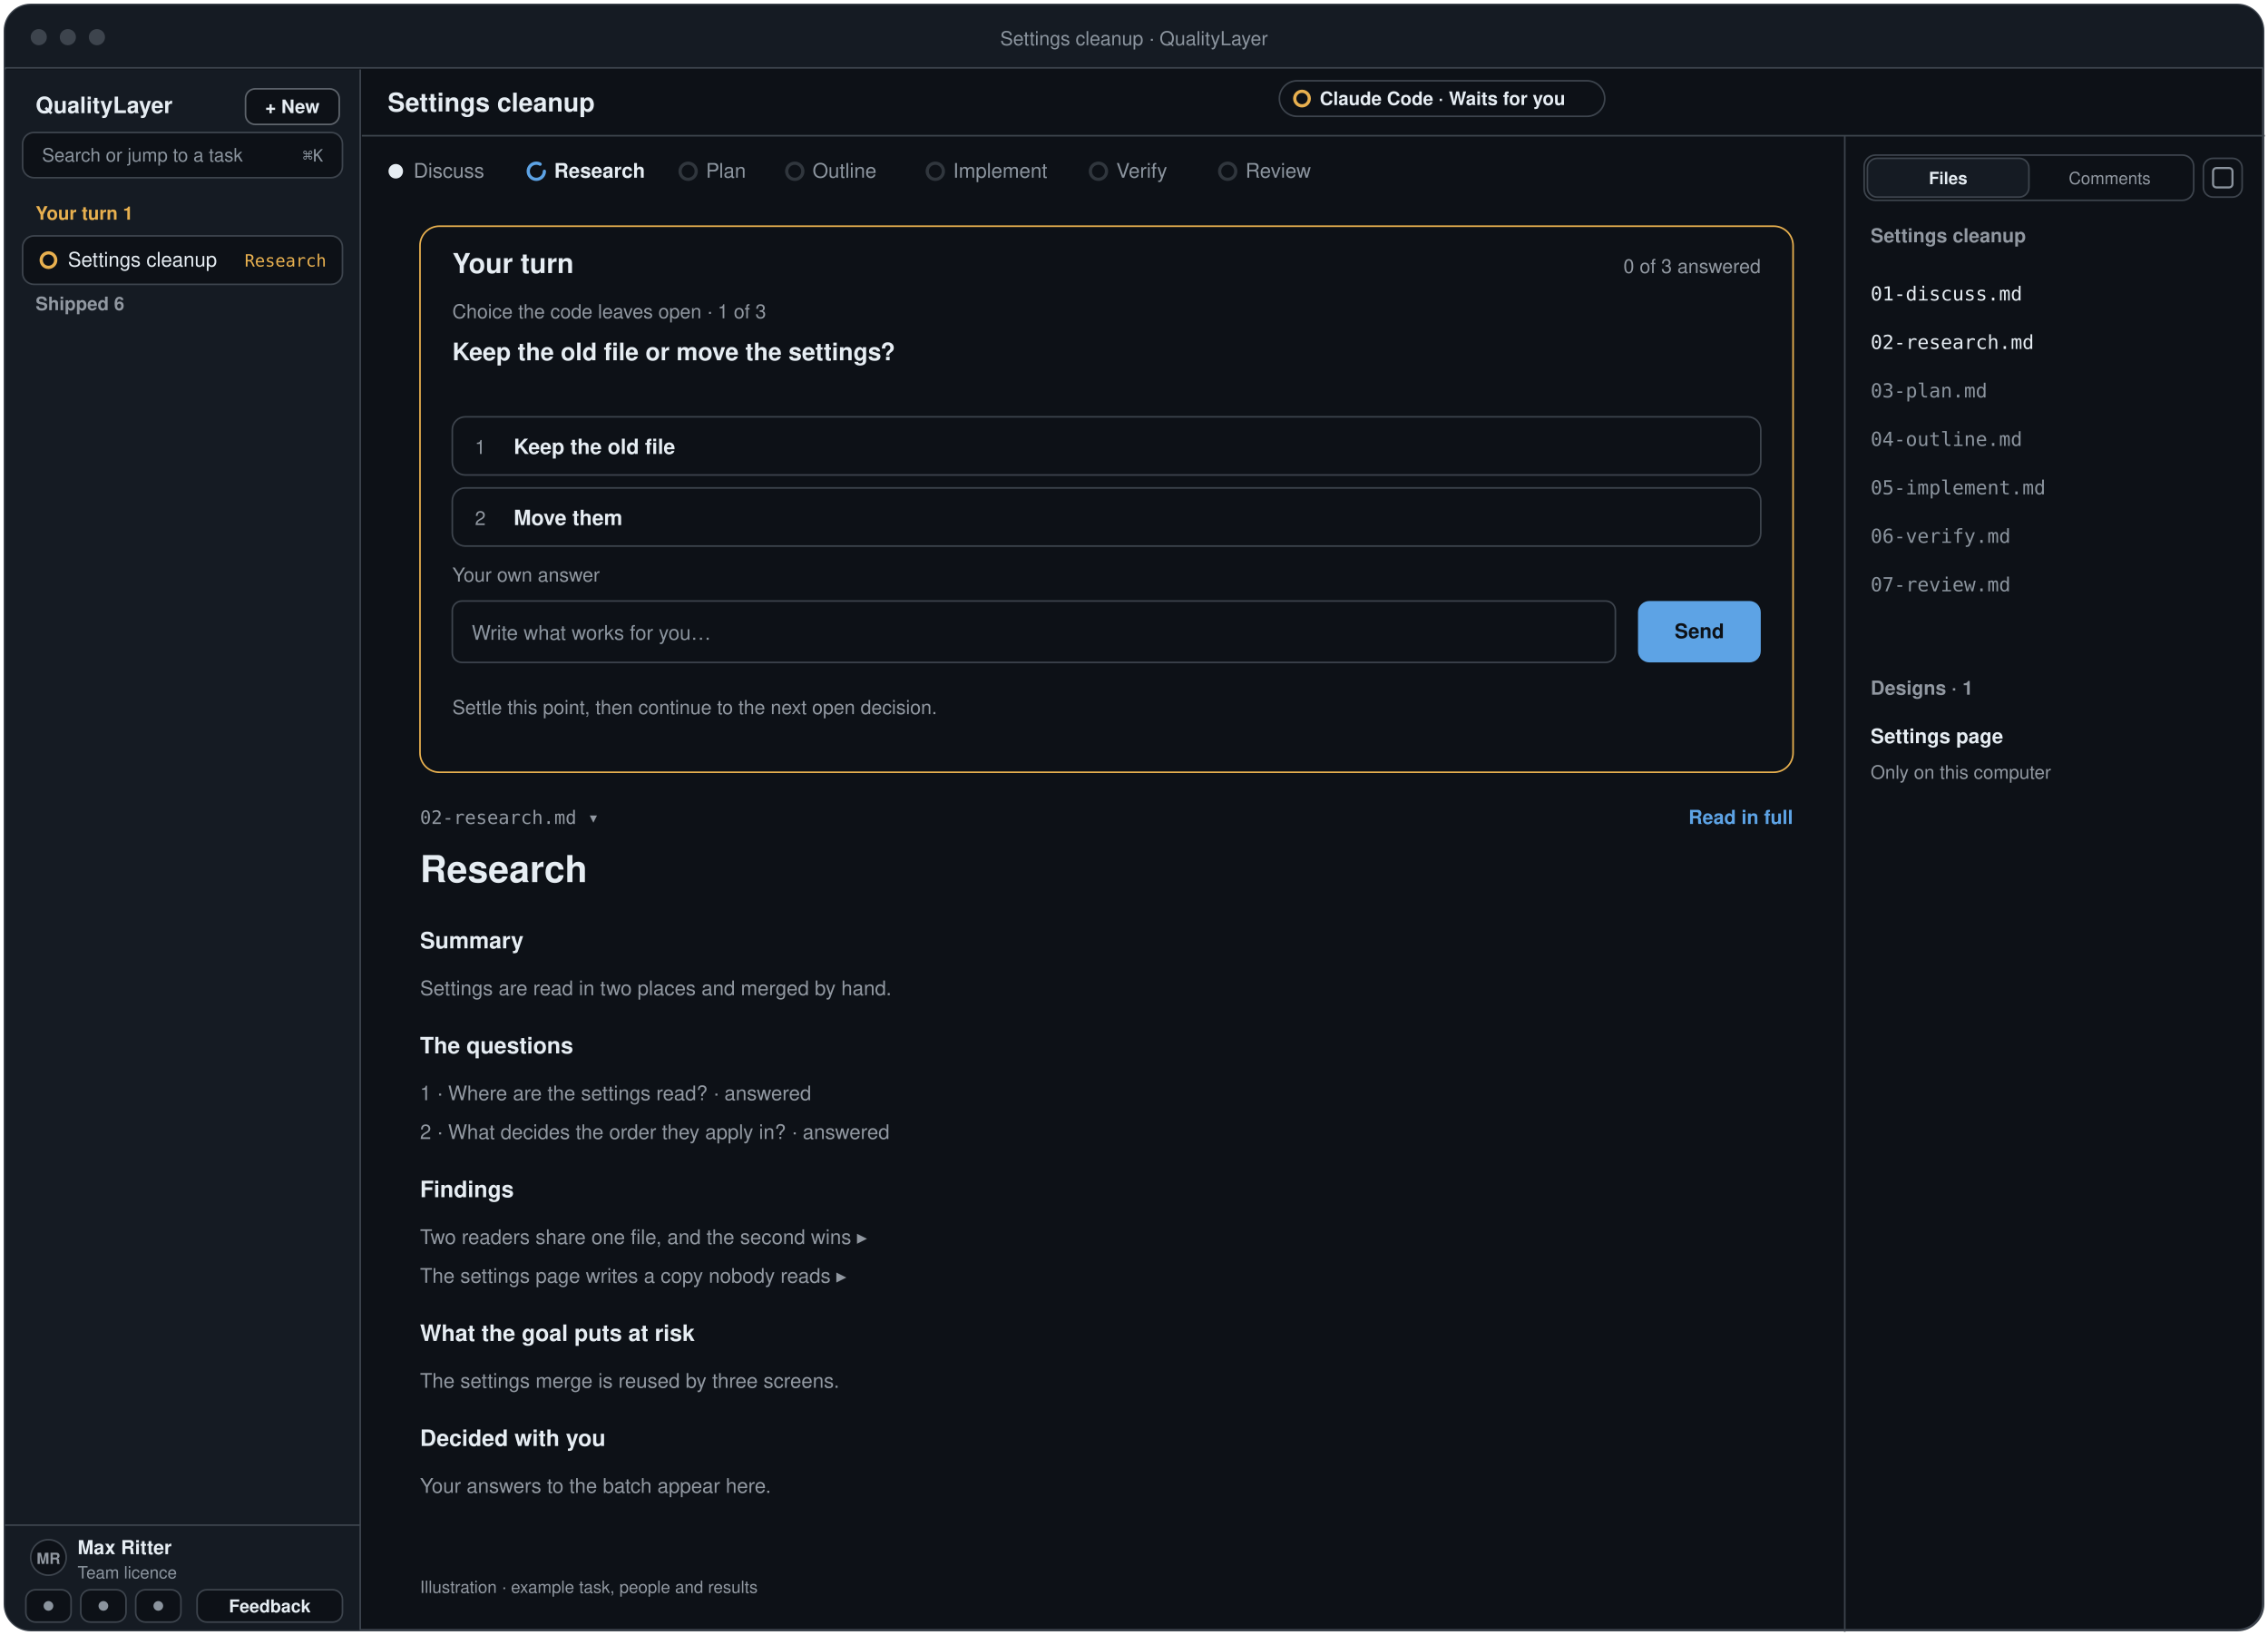
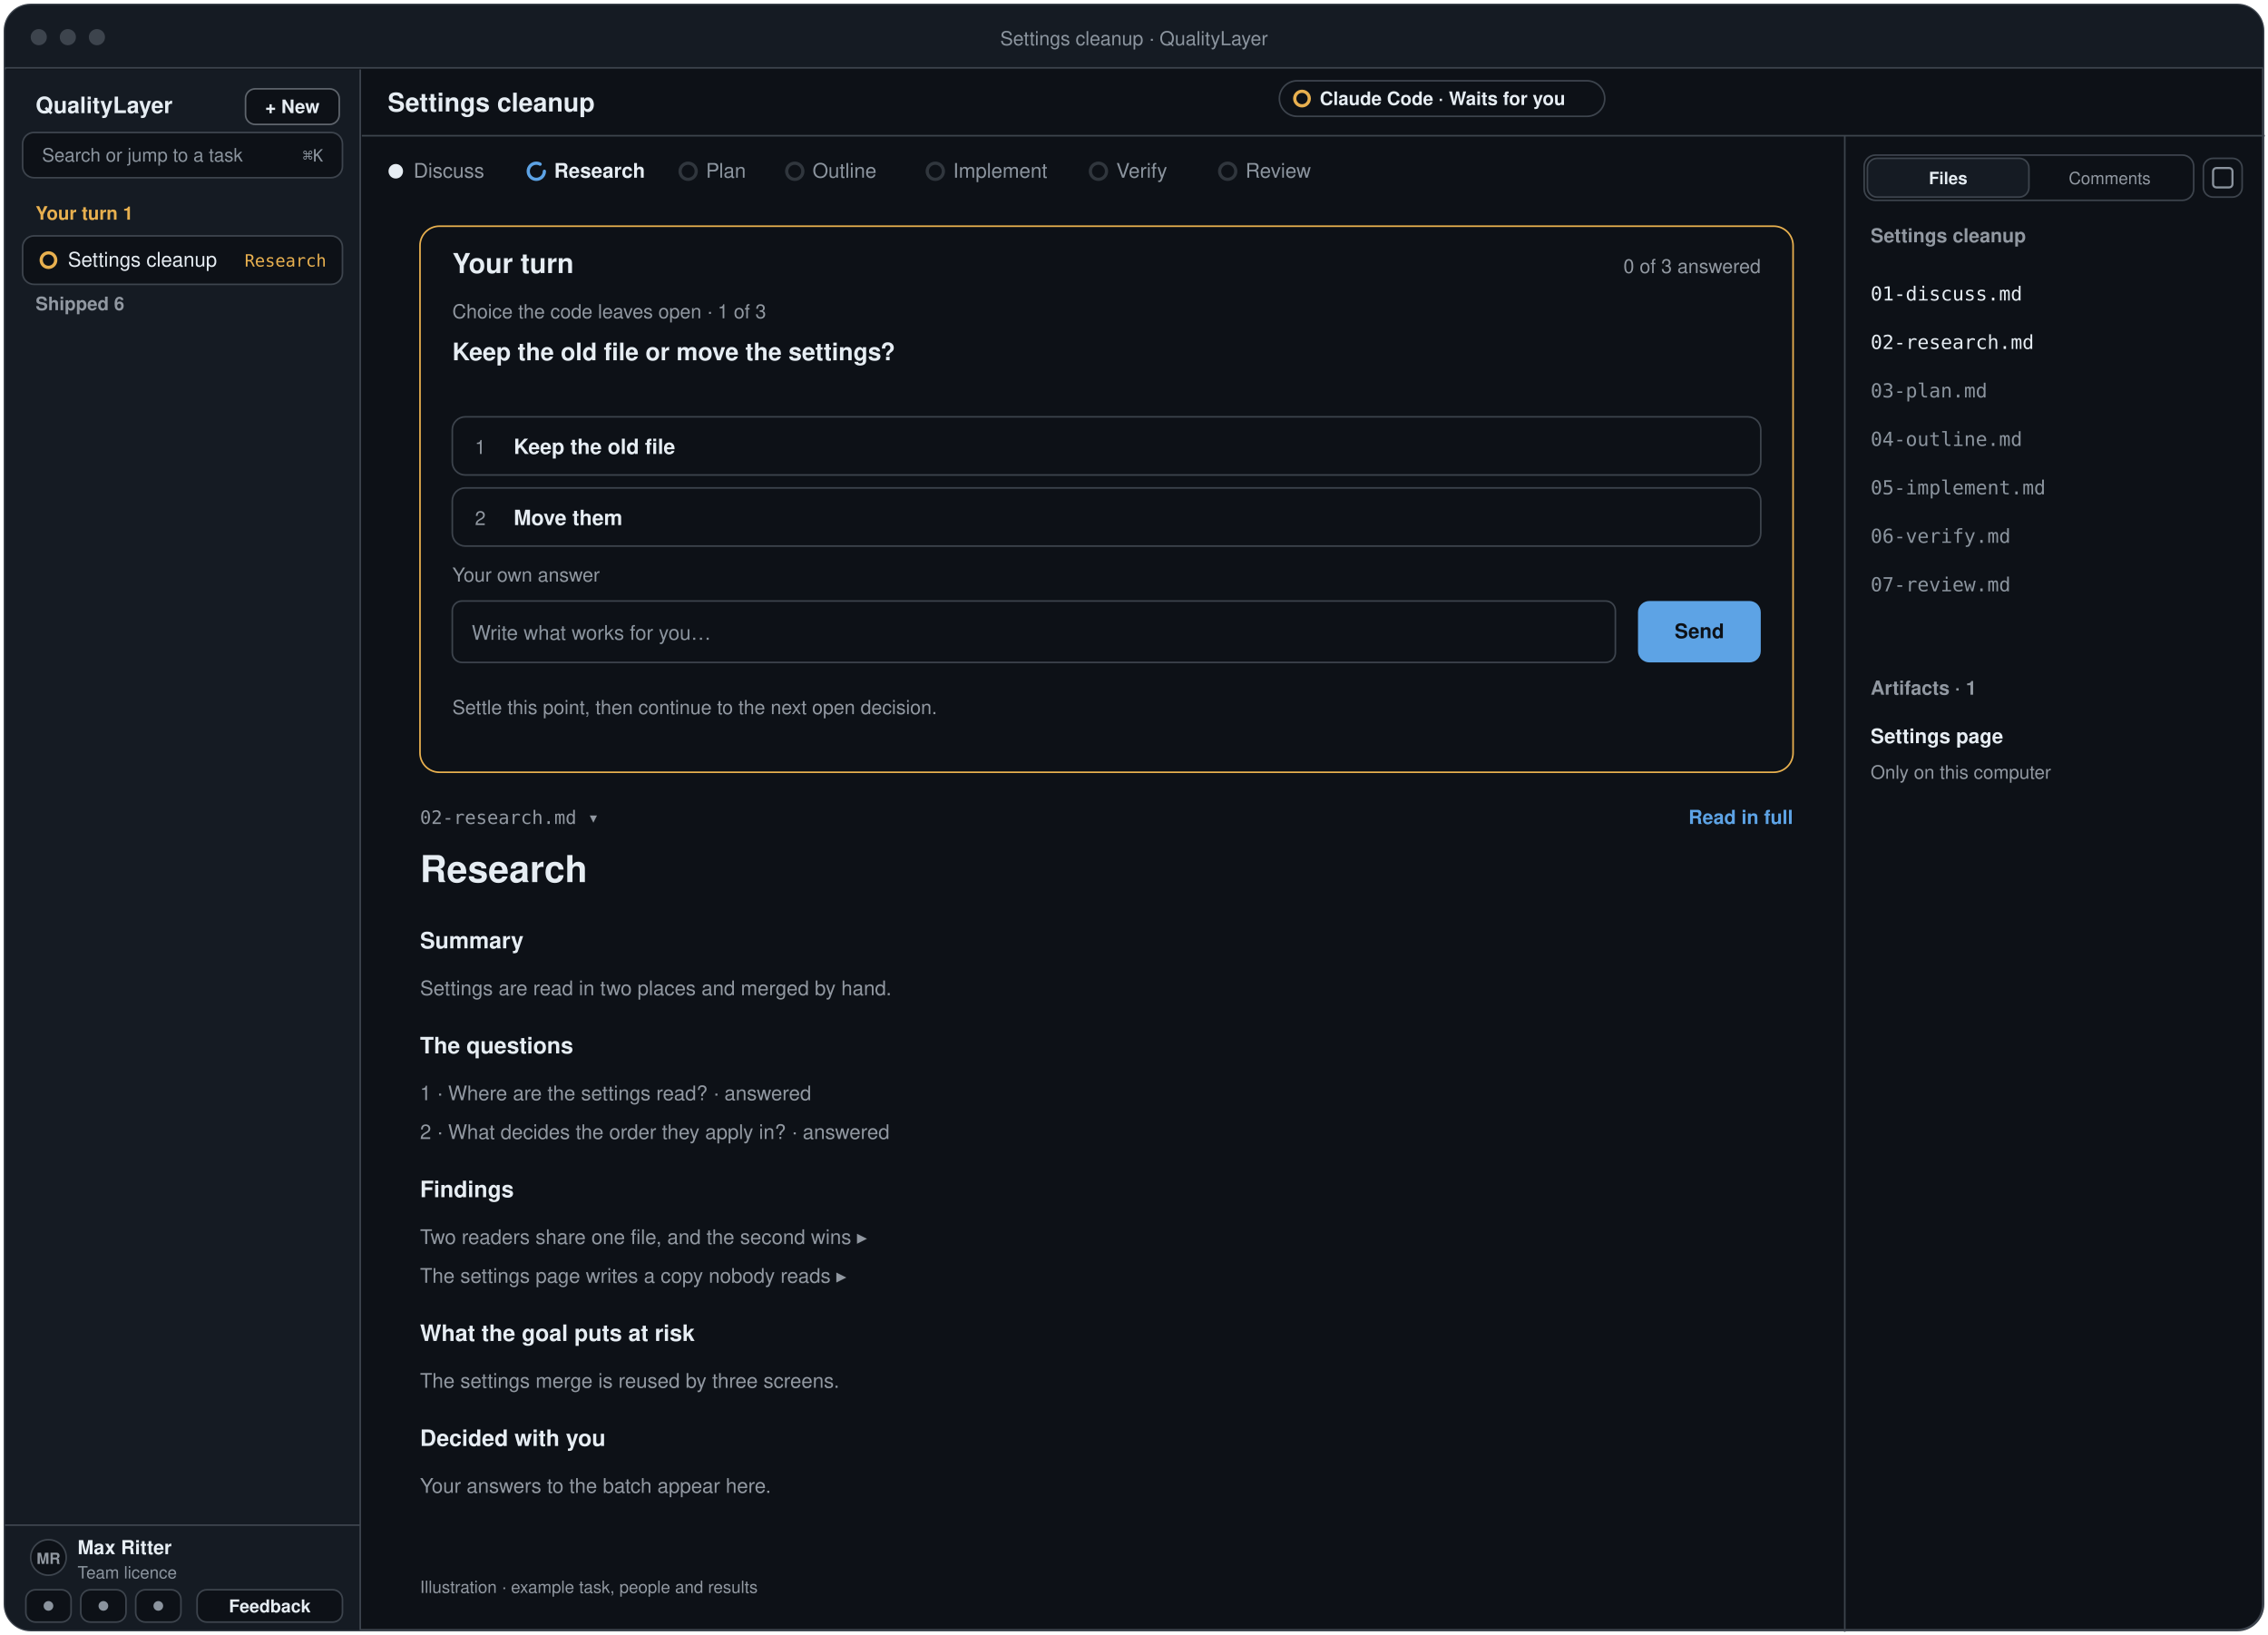
- <svg xmlns="http://www.w3.org/2000/svg" style="background:#0d1117" width="1404" height="1012" viewBox="-2 -2 1404 1012" role="img" aria-label="Research: named agent status, one focused Your turn card above the work, visible own words and Send for questions, and Files / Comments with designs within Files">
+ <svg xmlns="http://www.w3.org/2000/svg" style="background:#0d1117" width="1404" height="1012" viewBox="-2 -2 1404 1012" role="img" aria-label="Research: named agent status, one focused Your turn card above the work, visible own words and Send for questions, and Files / Comments with artifacts within Files">
  <rect x="1" y="1" width="1398" height="1006" rx="16" fill="#0d1117" stroke="#3d444d" stroke-width="1.5" />
  <path d="M1 17 a16 16 0 0 1 16 -16 H1383 a16 16 0 0 1 16 16 V40 H1 Z" fill="#151b23" />
  <line x1="1" y1="40" x2="1399" y2="40" stroke="#3d444d" />
  <circle cx="22" cy="21" r="5" fill="#3d444d" />
  <circle cx="40" cy="21" r="5" fill="#3d444d" />
  <circle cx="58" cy="21" r="5" fill="#3d444d" />
  <text x="700.0" y="26" font-family="-apple-system, BlinkMacSystemFont, 'Segoe UI', 'Helvetica Neue', Helvetica, Arial, sans-serif" font-size="12" font-weight="500" fill="#8b949e" text-anchor="middle">Settings cleanup · QualityLayer</text>
  <path d="M1 41 H221 V1007 H17 a16 16 0 0 1 -16 -16 Z" fill="#151b23" />
  <line x1="221" y1="41" x2="221" y2="1007" stroke="#3d444d" />
  <text x="20" y="68" font-family="-apple-system, BlinkMacSystemFont, 'Segoe UI', 'Helvetica Neue', Helvetica, Arial, sans-serif" font-size="14" font-weight="700" fill="#e6edf3" text-anchor="start">QualityLayer</text>
  <rect x="150" y="53" width="58" height="22" rx="6" fill="#0d1117" stroke="#9198a1" stroke-opacity="0.6" />
  <text x="179" y="68" font-family="-apple-system, BlinkMacSystemFont, 'Segoe UI', 'Helvetica Neue', Helvetica, Arial, sans-serif" font-size="11.5" font-weight="600" fill="#e6edf3" text-anchor="middle">+ New</text>
  <rect x="12" y="80" width="198" height="28" rx="7" fill="#0d1117" stroke="#3d444d" />
  <text x="24" y="98" font-family="-apple-system, BlinkMacSystemFont, 'Segoe UI', 'Helvetica Neue', Helvetica, Arial, sans-serif" font-size="11.5" font-weight="400" fill="#8b949e" text-anchor="start">Search or jump to a task</text>
  <text x="198" y="98" font-family="ui-monospace, SFMono-Regular, Menlo, Consolas, monospace" font-size="10.5" font-weight="500" fill="#8b949e" text-anchor="end">⌘K</text>
  <text x="20" y="134" font-family="-apple-system, BlinkMacSystemFont, 'Segoe UI', 'Helvetica Neue', Helvetica, Arial, sans-serif" font-size="11.5" font-weight="650" fill="#e8b04f" text-anchor="start">Your turn  1</text>
  <rect x="12" y="144" width="198" height="30" rx="7" fill="#0d1117" stroke="#3d444d" />
  <circle cx="28" cy="159" r="4.5" fill="none" stroke="#e8b04f" stroke-width="2" />
  <text x="40" y="163" font-family="-apple-system, BlinkMacSystemFont, 'Segoe UI', 'Helvetica Neue', Helvetica, Arial, sans-serif" font-size="12.5" font-weight="500" fill="#e6edf3" text-anchor="start">Settings cleanup</text>
  <text x="200" y="163" font-family="ui-monospace, SFMono-Regular, Menlo, Consolas, monospace" font-size="10.5" font-weight="500" fill="#e8b04f" text-anchor="end">Research</text>
  <text x="20" y="190" font-family="-apple-system, BlinkMacSystemFont, 'Segoe UI', 'Helvetica Neue', Helvetica, Arial, sans-serif" font-size="11.5" font-weight="650" fill="#9198a1" text-anchor="start">Shipped  6</text>
  <line x1="1" y1="942" x2="221" y2="942" stroke="#3d444d" />
  <circle cx="28" cy="962" r="11" fill="#0d1117" stroke="#3d444d" />
  <text x="28" y="966" font-family="-apple-system, BlinkMacSystemFont, 'Segoe UI', 'Helvetica Neue', Helvetica, Arial, sans-serif" font-size="9.5" font-weight="650" fill="#9198a1" text-anchor="middle">MR</text>
  <text x="46" y="960" font-family="-apple-system, BlinkMacSystemFont, 'Segoe UI', 'Helvetica Neue', Helvetica, Arial, sans-serif" font-size="12" font-weight="600" fill="#e6edf3" text-anchor="start">Max Ritter</text>
  <text x="46" y="975" font-family="-apple-system, BlinkMacSystemFont, 'Segoe UI', 'Helvetica Neue', Helvetica, Arial, sans-serif" font-size="10.5" font-weight="400" fill="#8b949e" text-anchor="start">Team licence</text>
  <rect x="14" y="982" width="28" height="20" rx="6" fill="#0d1117" stroke="#3d444d" />
  <circle cx="28" cy="992" r="3" fill="#8b949e" />
  <rect x="48" y="982" width="28" height="20" rx="6" fill="#0d1117" stroke="#3d444d" />
  <circle cx="62" cy="992" r="3" fill="#8b949e" />
  <rect x="82" y="982" width="28" height="20" rx="6" fill="#0d1117" stroke="#3d444d" />
  <circle cx="96" cy="992" r="3" fill="#8b949e" />
  <rect x="120" y="982" width="90" height="20" rx="6" fill="#0d1117" stroke="#3d444d" />
  <text x="165" y="996" font-family="-apple-system, BlinkMacSystemFont, 'Segoe UI', 'Helvetica Neue', Helvetica, Arial, sans-serif" font-size="11" font-weight="600" fill="#e6edf3" text-anchor="middle">Feedback</text>
  <text x="238" y="67" font-family="-apple-system, BlinkMacSystemFont, 'Segoe UI', 'Helvetica Neue', Helvetica, Arial, sans-serif" font-size="16" font-weight="650" fill="#e6edf3" text-anchor="start">Settings cleanup</text>
  <circle cx="243" cy="104" r="4.5" fill="#e6edf3" />
  <text x="254" y="108" font-family="-apple-system, BlinkMacSystemFont, 'Segoe UI', 'Helvetica Neue', Helvetica, Arial, sans-serif" font-size="12.5" font-weight="400" fill="#9198a1">Discuss</text>
  <circle cx="330.0" cy="104" r="5" fill="none" stroke="#5da3e5" stroke-width="2" stroke-dasharray="26.0 6.0" stroke-linecap="round" />
  <text x="341.0" y="108" font-family="-apple-system, BlinkMacSystemFont, 'Segoe UI', 'Helvetica Neue', Helvetica, Arial, sans-serif" font-size="12.5" font-weight="600" fill="#e6edf3">Research</text>
  <circle cx="424.0" cy="104" r="5" fill="none" stroke="#30363d" stroke-width="2" />
  <text x="435.0" y="108" font-family="-apple-system, BlinkMacSystemFont, 'Segoe UI', 'Helvetica Neue', Helvetica, Arial, sans-serif" font-size="12.5" font-weight="400" fill="#8b949e">Plan</text>
  <circle cx="490.0" cy="104" r="5" fill="none" stroke="#30363d" stroke-width="2" />
  <text x="501.0" y="108" font-family="-apple-system, BlinkMacSystemFont, 'Segoe UI', 'Helvetica Neue', Helvetica, Arial, sans-serif" font-size="12.5" font-weight="400" fill="#8b949e">Outline</text>
  <circle cx="577.0" cy="104" r="5" fill="none" stroke="#30363d" stroke-width="2" />
  <text x="588.0" y="108" font-family="-apple-system, BlinkMacSystemFont, 'Segoe UI', 'Helvetica Neue', Helvetica, Arial, sans-serif" font-size="12.5" font-weight="400" fill="#8b949e">Implement</text>
  <circle cx="678.0" cy="104" r="5" fill="none" stroke="#30363d" stroke-width="2" />
  <text x="689.0" y="108" font-family="-apple-system, BlinkMacSystemFont, 'Segoe UI', 'Helvetica Neue', Helvetica, Arial, sans-serif" font-size="12.5" font-weight="400" fill="#8b949e">Verify</text>
  <circle cx="758.0" cy="104" r="5" fill="none" stroke="#30363d" stroke-width="2" />
  <text x="769.0" y="108" font-family="-apple-system, BlinkMacSystemFont, 'Segoe UI', 'Helvetica Neue', Helvetica, Arial, sans-serif" font-size="12.5" font-weight="400" fill="#8b949e">Review</text>
  <rect x="790" y="48" width="201.4" height="22" rx="11" fill="#0d1117" stroke="#3d444d" />
  <circle cx="804" cy="59" r="4.5" fill="none" stroke="#e8b04f" stroke-width="2" />
  <text x="815" y="63" font-family="-apple-system, BlinkMacSystemFont, 'Segoe UI', 'Helvetica Neue', Helvetica, Arial, sans-serif" font-size="11.5" font-weight="600" fill="#e6edf3" text-anchor="start">Claude Code · Waits for you</text>
  <line x1="222" y1="82" x2="1400" y2="82" stroke="#3d444d" />
  <rect x="258" y="138" width="850" height="338" rx="12" fill="#0d1117" stroke="#e8b04f" stroke-width="1" />
  <text x="278" y="167" font-family="-apple-system, BlinkMacSystemFont, 'Segoe UI', 'Helvetica Neue', Helvetica, Arial, sans-serif" font-size="17" font-weight="650" fill="#e6edf3" text-anchor="start">Your turn</text>
  <text x="1088" y="167" font-family="-apple-system, BlinkMacSystemFont, 'Segoe UI', 'Helvetica Neue', Helvetica, Arial, sans-serif" font-size="12" font-weight="500" fill="#9198a1" text-anchor="end">0 of 3 answered</text>
  <text x="278" y="195" font-family="-apple-system, BlinkMacSystemFont, 'Segoe UI', 'Helvetica Neue', Helvetica, Arial, sans-serif" font-size="12" font-weight="500" fill="#9198a1" text-anchor="start">Choice the code leaves open · 1 of 3</text>
  <text x="278" y="221" font-family="-apple-system, BlinkMacSystemFont, 'Segoe UI', 'Helvetica Neue', Helvetica, Arial, sans-serif" font-size="15" font-weight="600" fill="#e6edf3" text-anchor="start">Keep the old file or move the settings?</text>
  <rect data-choice="1" x="278" y="256" width="810" height="36" rx="8" fill="#0d1117" stroke="#3d444d" />
  <text x="292" y="279" font-family="-apple-system, BlinkMacSystemFont, 'Segoe UI', 'Helvetica Neue', Helvetica, Arial, sans-serif" font-size="12" font-weight="500" fill="#9198a1" text-anchor="start">1</text>
  <text x="316" y="279" font-family="-apple-system, BlinkMacSystemFont, 'Segoe UI', 'Helvetica Neue', Helvetica, Arial, sans-serif" font-size="13" font-weight="600" fill="#e6edf3" text-anchor="start">Keep the old file</text>
  <rect data-choice="2" x="278" y="300" width="810" height="36" rx="8" fill="#0d1117" stroke="#3d444d" />
  <text x="292" y="323" font-family="-apple-system, BlinkMacSystemFont, 'Segoe UI', 'Helvetica Neue', Helvetica, Arial, sans-serif" font-size="12" font-weight="500" fill="#9198a1" text-anchor="start">2</text>
  <text x="316" y="323" font-family="-apple-system, BlinkMacSystemFont, 'Segoe UI', 'Helvetica Neue', Helvetica, Arial, sans-serif" font-size="13" font-weight="600" fill="#e6edf3" text-anchor="start">Move them</text>
  <text x="278" y="358" font-family="-apple-system, BlinkMacSystemFont, 'Segoe UI', 'Helvetica Neue', Helvetica, Arial, sans-serif" font-size="12" font-weight="500" fill="#9198a1" text-anchor="start">Your own answer</text>
  <rect data-own-words="true" x="278" y="370" width="720" height="38" rx="6" fill="#0d1117" stroke="#3d444d" />
  <text x="290" y="394" font-family="-apple-system, BlinkMacSystemFont, 'Segoe UI', 'Helvetica Neue', Helvetica, Arial, sans-serif" font-size="12.5" font-weight="400" fill="#8b949e" text-anchor="start">Write what works for you…</text>
  <rect x="1012" y="370" width="76" height="38" rx="7" fill="#5da3e5" />
  <text x="1050.0" y="393.0" font-family="-apple-system, BlinkMacSystemFont, 'Segoe UI', 'Helvetica Neue', Helvetica, Arial, sans-serif" font-size="12.5" font-weight="650" fill="#0d1117" text-anchor="middle">Send</text>
  <text x="278" y="440" font-family="-apple-system, BlinkMacSystemFont, 'Segoe UI', 'Helvetica Neue', Helvetica, Arial, sans-serif" font-size="12" font-weight="400" fill="#9198a1" text-anchor="start">Settle this point, then continue to the next open decision.</text>
  <text x="258" y="508" font-family="ui-monospace, SFMono-Regular, Menlo, Consolas, monospace" font-size="11.5" font-weight="500" fill="#9198a1" text-anchor="start">02-research.md  ▾</text>
  <text x="1108" y="508" font-family="-apple-system, BlinkMacSystemFont, 'Segoe UI', 'Helvetica Neue', Helvetica, Arial, sans-serif" font-size="12" font-weight="600" fill="#5da3e5" text-anchor="end">Read in full</text>
  <text x="258" y="544" font-family="-apple-system, BlinkMacSystemFont, 'Segoe UI', 'Helvetica Neue', Helvetica, Arial, sans-serif" font-size="23" font-weight="650" fill="#e6edf3" text-anchor="start">Research</text>
  <text x="258" y="585" font-family="-apple-system, BlinkMacSystemFont, 'Segoe UI', 'Helvetica Neue', Helvetica, Arial, sans-serif" font-size="14" font-weight="650" fill="#e6edf3" text-anchor="start">Summary</text>
  <text x="258" y="614" font-family="-apple-system, BlinkMacSystemFont, 'Segoe UI', 'Helvetica Neue', Helvetica, Arial, sans-serif" font-size="12.5" font-weight="500" fill="#9198a1" text-anchor="start">Settings are read in two places and merged by hand.</text>
  <text x="258" y="650" font-family="-apple-system, BlinkMacSystemFont, 'Segoe UI', 'Helvetica Neue', Helvetica, Arial, sans-serif" font-size="14" font-weight="650" fill="#e6edf3" text-anchor="start">The questions</text>
  <text x="258" y="679" font-family="-apple-system, BlinkMacSystemFont, 'Segoe UI', 'Helvetica Neue', Helvetica, Arial, sans-serif" font-size="12.5" font-weight="500" fill="#9198a1" text-anchor="start">1 · Where are the settings read? · answered</text>
  <text x="258" y="703" font-family="-apple-system, BlinkMacSystemFont, 'Segoe UI', 'Helvetica Neue', Helvetica, Arial, sans-serif" font-size="12.5" font-weight="500" fill="#9198a1" text-anchor="start">2 · What decides the order they apply in? · answered</text>
  <text x="258" y="739" font-family="-apple-system, BlinkMacSystemFont, 'Segoe UI', 'Helvetica Neue', Helvetica, Arial, sans-serif" font-size="14" font-weight="650" fill="#e6edf3" text-anchor="start">Findings</text>
  <text x="258" y="768" font-family="-apple-system, BlinkMacSystemFont, 'Segoe UI', 'Helvetica Neue', Helvetica, Arial, sans-serif" font-size="12.5" font-weight="500" fill="#9198a1" text-anchor="start">Two readers share one file, and the second wins ▸</text>
  <text x="258" y="792" font-family="-apple-system, BlinkMacSystemFont, 'Segoe UI', 'Helvetica Neue', Helvetica, Arial, sans-serif" font-size="12.5" font-weight="500" fill="#9198a1" text-anchor="start">The settings page writes a copy nobody reads ▸</text>
  <text x="258" y="828" font-family="-apple-system, BlinkMacSystemFont, 'Segoe UI', 'Helvetica Neue', Helvetica, Arial, sans-serif" font-size="14" font-weight="650" fill="#e6edf3" text-anchor="start">What the goal puts at risk</text>
  <text x="258" y="857" font-family="-apple-system, BlinkMacSystemFont, 'Segoe UI', 'Helvetica Neue', Helvetica, Arial, sans-serif" font-size="12.5" font-weight="500" fill="#9198a1" text-anchor="start">The settings merge is reused by three screens.</text>
  <text x="258" y="893" font-family="-apple-system, BlinkMacSystemFont, 'Segoe UI', 'Helvetica Neue', Helvetica, Arial, sans-serif" font-size="14" font-weight="650" fill="#e6edf3" text-anchor="start">Decided with you</text>
  <text x="258" y="922" font-family="-apple-system, BlinkMacSystemFont, 'Segoe UI', 'Helvetica Neue', Helvetica, Arial, sans-serif" font-size="12.5" font-weight="500" fill="#9198a1" text-anchor="start">Your answers to the batch appear here.</text>
  <line x1="1140" y1="82" x2="1140" y2="1008" stroke="#3d444d" />
  <rect x="1152" y="94" width="204" height="28" rx="7" fill="#0d1117" stroke="#3d444d" />
  <rect x="1154.0" y="96" width="100.0" height="24" rx="6" fill="#151b23" stroke="#3d444d" />
  <text x="1204.0" y="112" font-family="-apple-system, BlinkMacSystemFont, 'Segoe UI', 'Helvetica Neue', Helvetica, Arial, sans-serif" font-size="10.5" font-weight="600" fill="#e6edf3" text-anchor="middle">Files</text>
  <text x="1304.0" y="112" font-family="-apple-system, BlinkMacSystemFont, 'Segoe UI', 'Helvetica Neue', Helvetica, Arial, sans-serif" font-size="10.5" font-weight="500" fill="#9198a1" text-anchor="middle">Comments</text>
  <rect x="1362" y="96" width="24" height="24" rx="6" fill="#0d1117" stroke="#3d444d" />
  <rect x="1368" y="102" width="12" height="12" rx="2" fill="none" stroke="#8b949e" stroke-width="1.3" />
  <text x="1156" y="148" font-family="-apple-system, BlinkMacSystemFont, 'Segoe UI', 'Helvetica Neue', Helvetica, Arial, sans-serif" font-size="12" font-weight="600" fill="#9198a1" text-anchor="start">Settings cleanup</text>
  <text x="1156" y="184" font-family="ui-monospace, SFMono-Regular, Menlo, Consolas, monospace" font-size="12" font-weight="500" fill="#e6edf3" text-anchor="start">01-discuss.md</text>
  <text x="1156" y="214" font-family="ui-monospace, SFMono-Regular, Menlo, Consolas, monospace" font-size="12" font-weight="500" fill="#e6edf3" text-anchor="start">02-research.md</text>
  <text x="1156" y="244" font-family="ui-monospace, SFMono-Regular, Menlo, Consolas, monospace" font-size="12" font-weight="500" fill="#8b949e" text-anchor="start">03-plan.md</text>
  <text x="1156" y="274" font-family="ui-monospace, SFMono-Regular, Menlo, Consolas, monospace" font-size="12" font-weight="500" fill="#8b949e" text-anchor="start">04-outline.md</text>
  <text x="1156" y="304" font-family="ui-monospace, SFMono-Regular, Menlo, Consolas, monospace" font-size="12" font-weight="500" fill="#8b949e" text-anchor="start">05-implement.md</text>
  <text x="1156" y="334" font-family="ui-monospace, SFMono-Regular, Menlo, Consolas, monospace" font-size="12" font-weight="500" fill="#8b949e" text-anchor="start">06-verify.md</text>
  <text x="1156" y="364" font-family="ui-monospace, SFMono-Regular, Menlo, Consolas, monospace" font-size="12" font-weight="500" fill="#8b949e" text-anchor="start">07-review.md</text>
-   <text x="1156" y="428" font-family="-apple-system, BlinkMacSystemFont, 'Segoe UI', 'Helvetica Neue', Helvetica, Arial, sans-serif" font-size="12" font-weight="600" fill="#9198a1" text-anchor="start">Designs · 1</text>
+   <text x="1156" y="428" font-family="-apple-system, BlinkMacSystemFont, 'Segoe UI', 'Helvetica Neue', Helvetica, Arial, sans-serif" font-size="12" font-weight="600" fill="#9198a1" text-anchor="start">Artifacts · 1</text>
  <text x="1156" y="458" font-family="-apple-system, BlinkMacSystemFont, 'Segoe UI', 'Helvetica Neue', Helvetica, Arial, sans-serif" font-size="12.5" font-weight="600" fill="#e6edf3" text-anchor="start">Settings page</text>
  <text x="1156" y="480" font-family="-apple-system, BlinkMacSystemFont, 'Segoe UI', 'Helvetica Neue', Helvetica, Arial, sans-serif" font-size="11.5" font-weight="400" fill="#9198a1" text-anchor="start">Only on this computer</text>
  <text x="258" y="984" font-family="-apple-system, BlinkMacSystemFont, 'Segoe UI', 'Helvetica Neue', Helvetica, Arial, sans-serif" font-size="10.5" font-weight="400" fill="#9198a1" text-anchor="start">Illustration · example task, people and results</text>
</svg>
